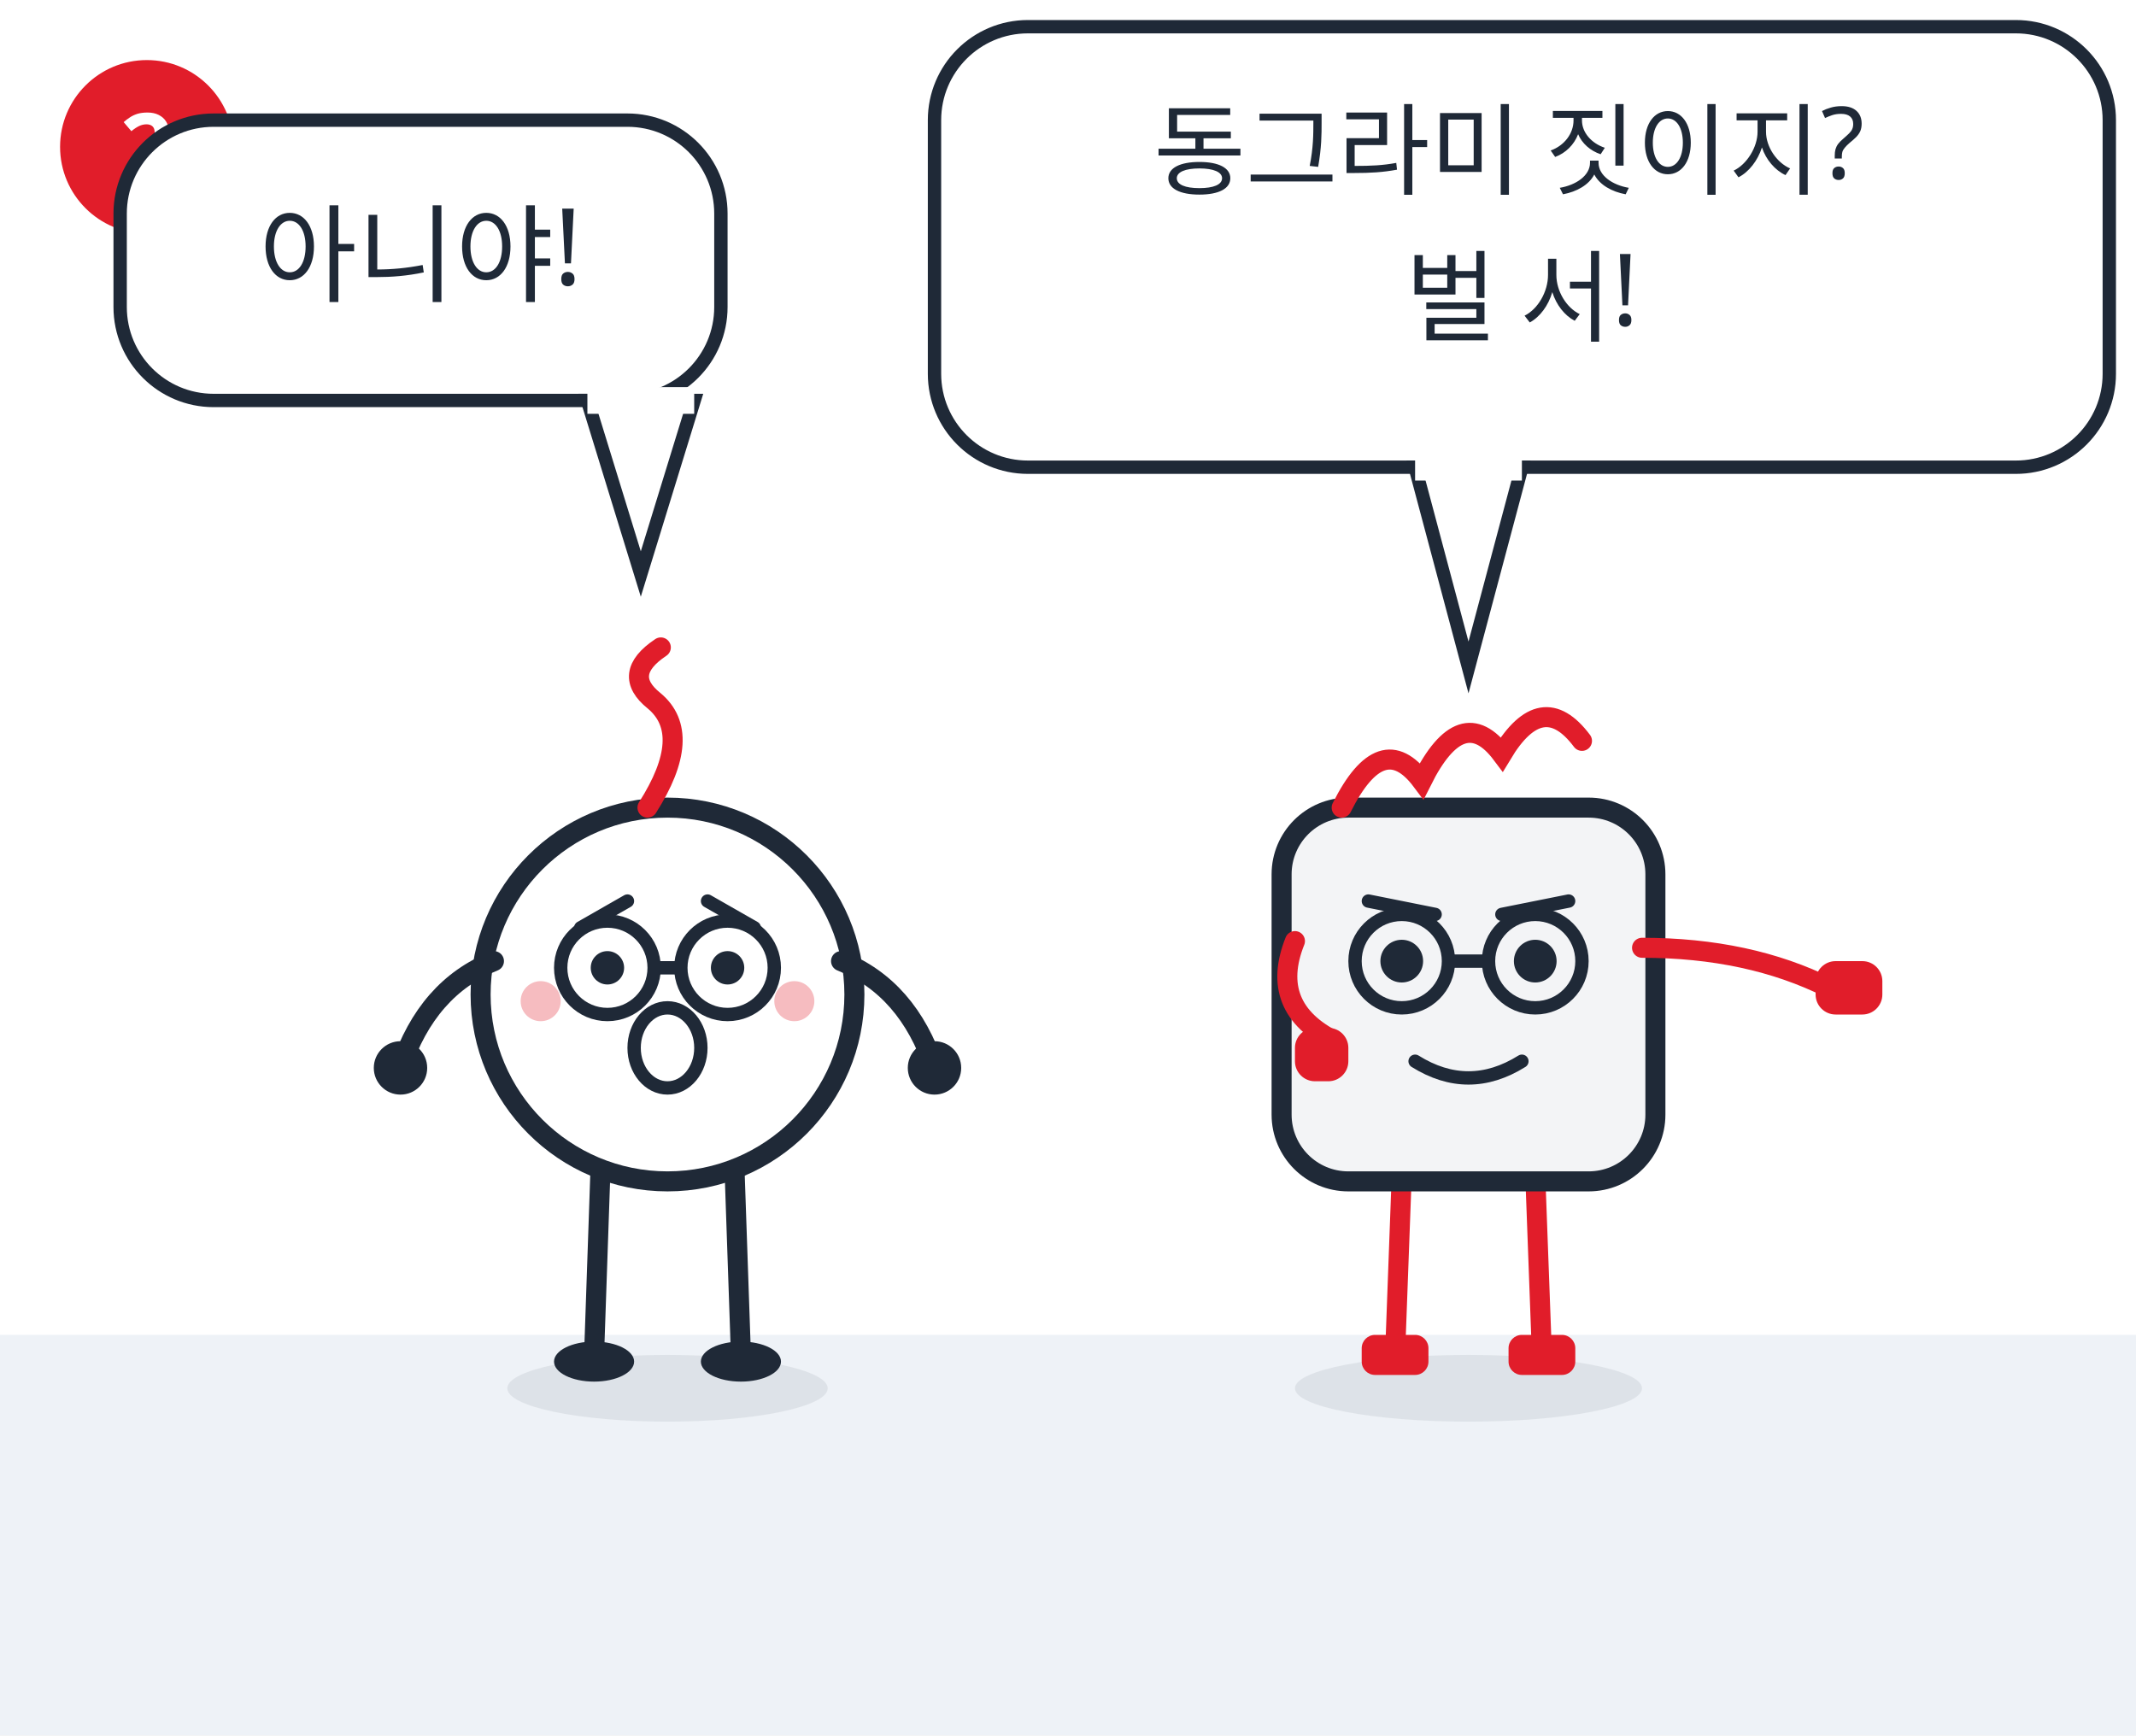
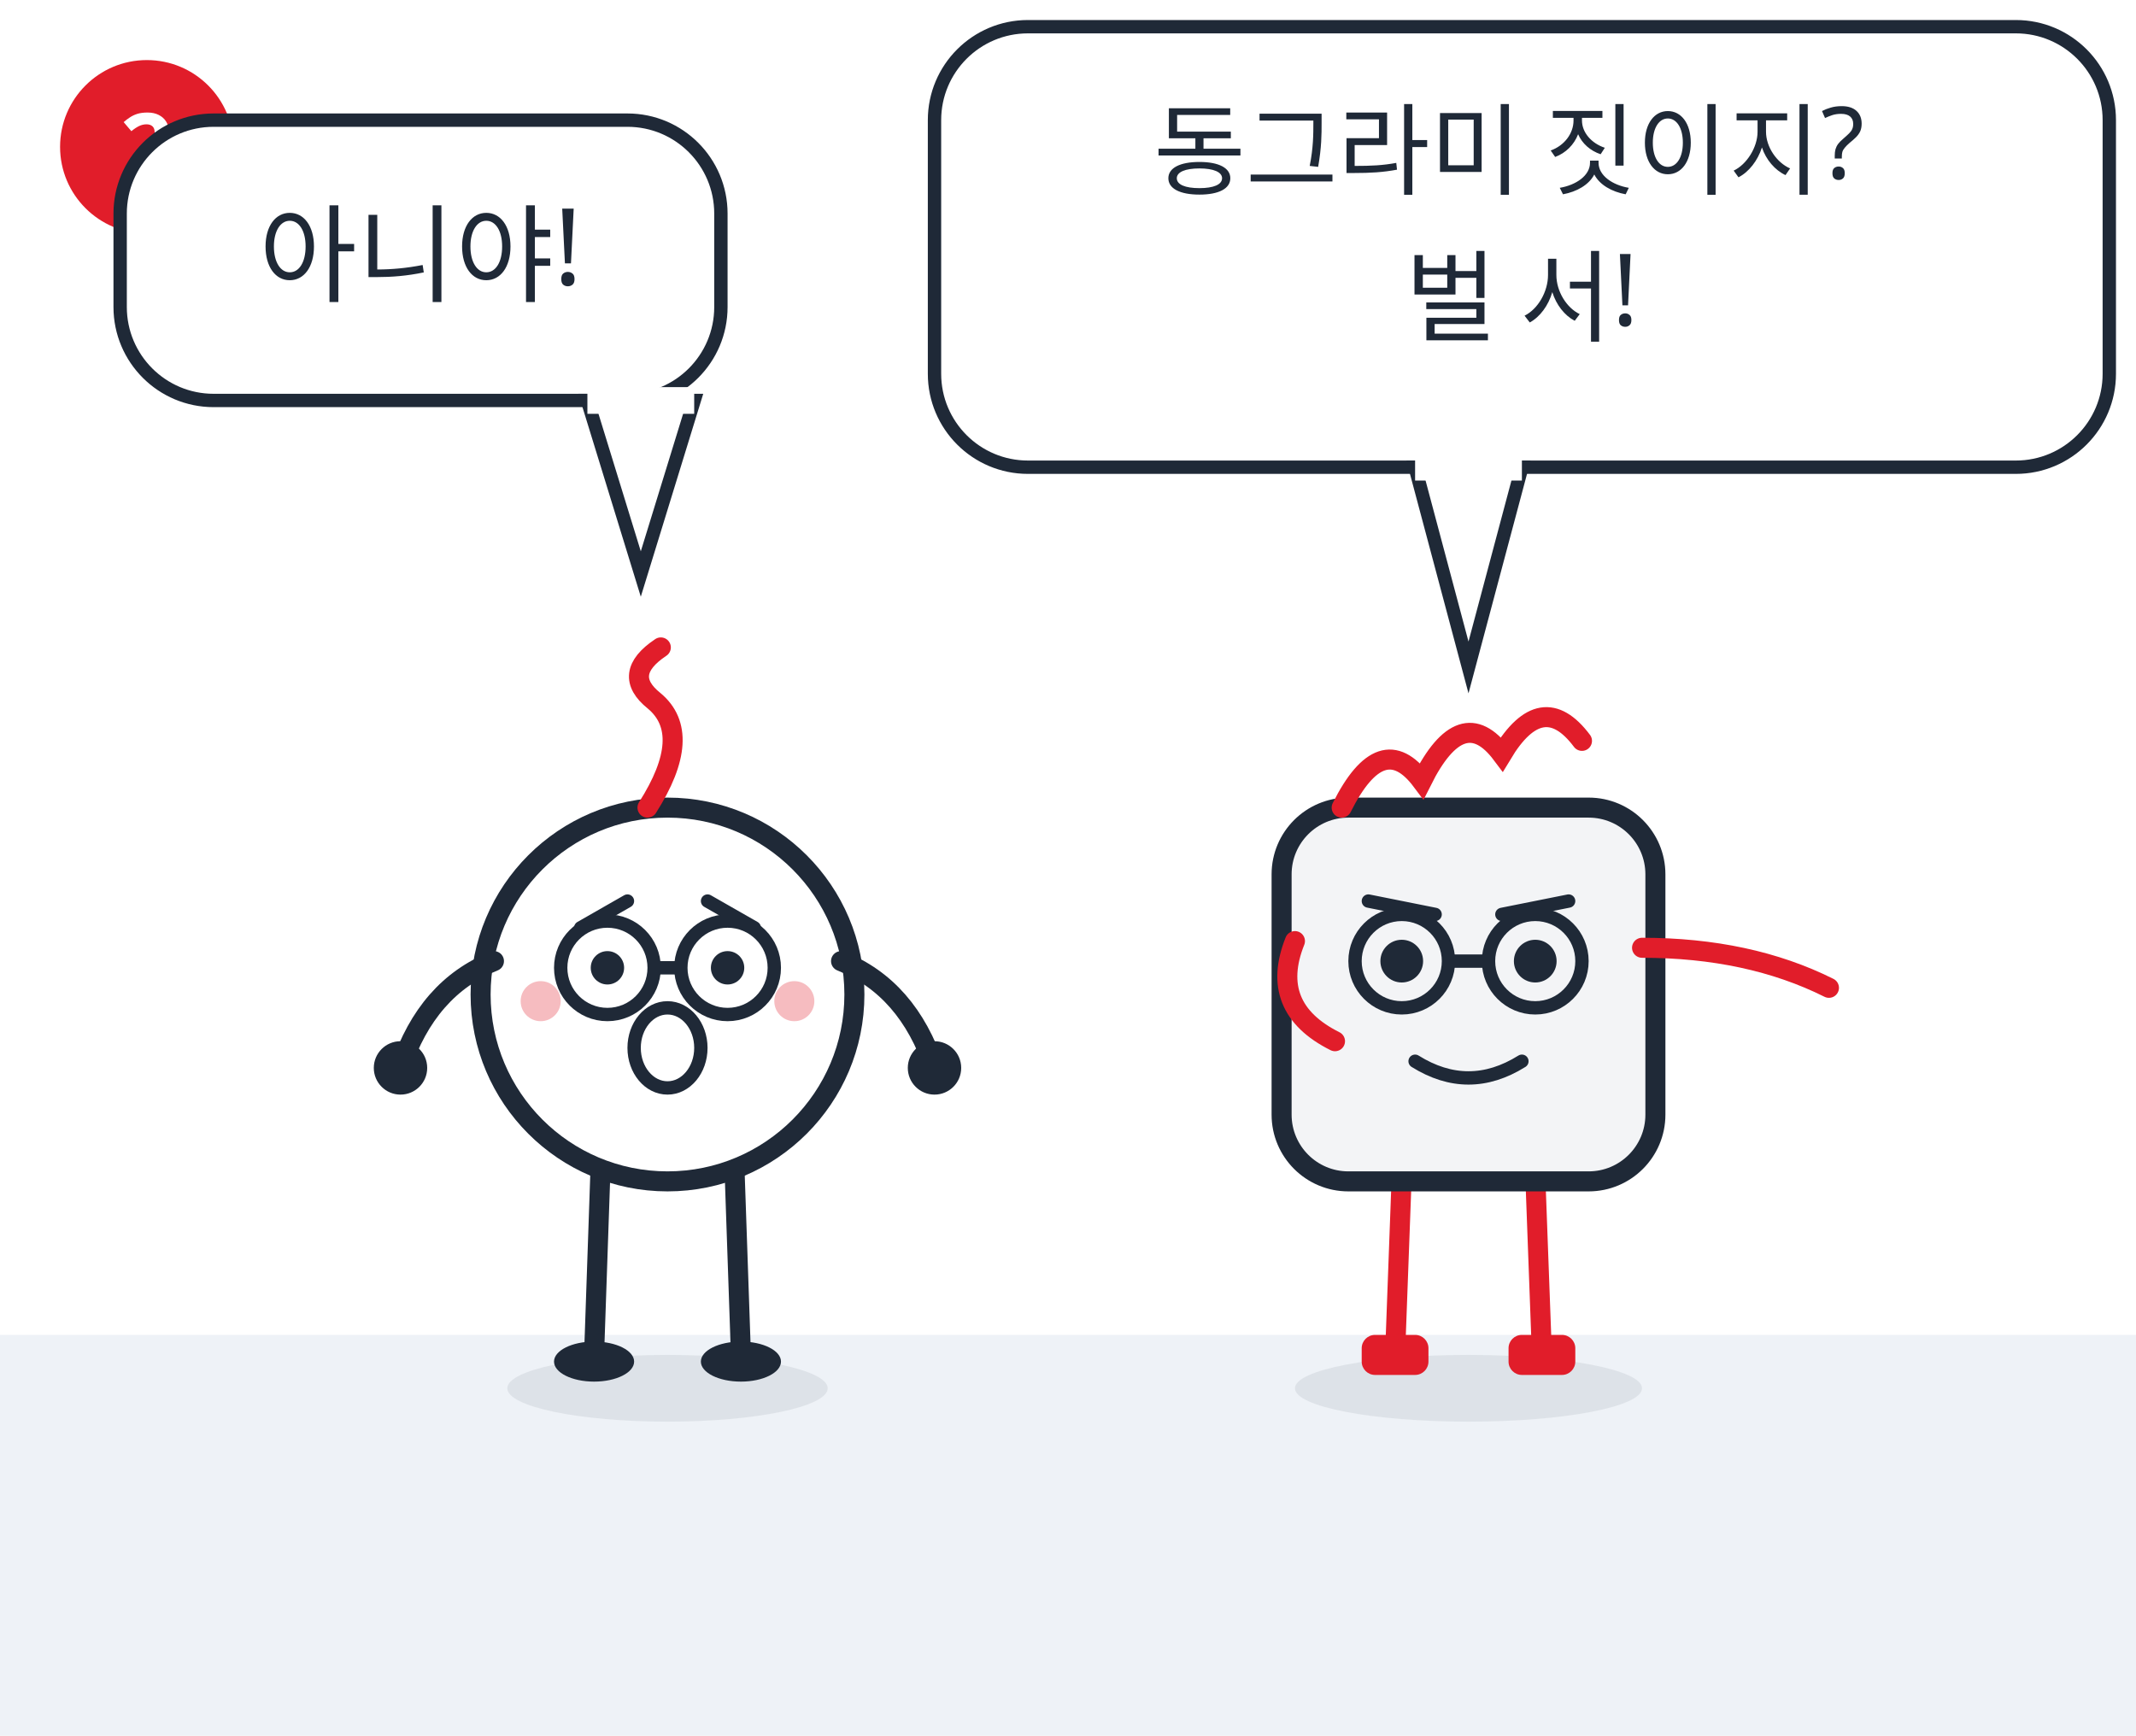
<svg xmlns="http://www.w3.org/2000/svg" viewBox="0 0 320 260" role="img" aria-label="네모가 동그라미 짓이라며 벌을 서라고 다그치고 동그라미는 아니라고 항변하는 장면">
  <rect width="320" height="260" fill="#ffffff" />
  <rect y="200" width="320" height="60" fill="#eef2f7" />
  <circle cx="22" cy="22" r="13" fill="#e11d2a" />
  <text x="22" y="27" text-anchor="middle" font-family="'Pretendard', sans-serif" font-size="14" font-weight="bold" fill="#ffffff">2</text>
  <g transform="translate(100,206)">
    <ellipse cx="0" cy="2" rx="24" ry="5" fill="#1f2937" opacity="0.08" />
    <line x1="-10" y1="-32" x2="-11" y2="-3" stroke="#1f2937" stroke-width="3" stroke-linecap="round" />
    <line x1="10" y1="-32" x2="11" y2="-3" stroke="#1f2937" stroke-width="3" stroke-linecap="round" />
    <ellipse cx="-11" cy="-2" rx="6" ry="3" fill="#1f2937" />
    <ellipse cx="11" cy="-2" rx="6" ry="3" fill="#1f2937" />
    <circle cx="0" cy="-57" r="28" fill="#ffffff" stroke="#1f2937" stroke-width="3" />
    <path d="M -3,-85 Q 4,-96 -2,-101 Q -7,-105 -1,-109" stroke="#e11d2a" stroke-width="3" stroke-linecap="round" fill="none" />
    <path d="M -26,-62 Q -36,-58 -40,-46" stroke="#1f2937" stroke-width="3" stroke-linecap="round" fill="none" />
    <circle cx="-40" cy="-46" r="4" fill="#1f2937" />
    <path d="M 26,-62 Q 36,-58 40,-46" stroke="#1f2937" stroke-width="3" stroke-linecap="round" fill="none" />
    <circle cx="40" cy="-46" r="4" fill="#1f2937" />
    <circle cx="-19" cy="-56" r="3" fill="#e11d2a" opacity="0.3" />
    <circle cx="19" cy="-56" r="3" fill="#e11d2a" opacity="0.3" />
    <g fill="none" stroke="#1f2937" stroke-width="2">
      <circle cx="-9" cy="-61" r="7" />
      <circle cx="9" cy="-61" r="7" />
      <path d="M -2,-61 h4" />
    </g>
    <circle cx="-9" cy="-61" r="2.5" fill="#1f2937" />
    <circle cx="9" cy="-61" r="2.5" fill="#1f2937" />
    <line x1="-6" y1="-71" x2="-13" y2="-67" stroke="#1f2937" stroke-width="2" stroke-linecap="round" />
    <line x1="13" y1="-67" x2="6" y2="-71" stroke="#1f2937" stroke-width="2" stroke-linecap="round" />
    <ellipse cx="0" cy="-49" rx="5" ry="6" fill="#ffffff" stroke="#1f2937" stroke-width="2" />
  </g>
  <g transform="translate(220,206)">
    <ellipse cx="0" cy="2" rx="26" ry="5" fill="#1f2937" opacity="0.08" />
    <line x1="-10" y1="-30" x2="-11" y2="-3" stroke="#e11d2a" stroke-width="3" stroke-linecap="round" />
    <line x1="10" y1="-30" x2="11" y2="-3" stroke="#e11d2a" stroke-width="3" stroke-linecap="round" />
    <rect x="-16" y="-6" width="10" height="6" rx="2" fill="#e11d2a" />
    <rect x="6" y="-6" width="10" height="6" rx="2" fill="#e11d2a" />
    <rect x="-28" y="-85" width="56" height="56" rx="10" fill="#f3f4f6" stroke="#1f2937" stroke-width="3" />
    <path d="M -19,-85 q6 -12 12 -4 q6 -12 12 -4 q6 -10 12 -2" fill="none" stroke="#e11d2a" stroke-width="3" stroke-linecap="round" />
    <path d="M -26,-65 Q -30,-55 -20,-50" stroke="#e11d2a" stroke-width="3" stroke-linecap="round" fill="none" />
-     <rect x="-26" y="-52" width="8" height="8" rx="3" fill="#e11d2a" />
    <path d="M 26,-64 Q 42,-64 54,-58" stroke="#e11d2a" stroke-width="3" stroke-linecap="round" fill="none" />
-     <rect x="52" y="-62" width="10" height="8" rx="3" fill="#e11d2a" />
    <g fill="none" stroke="#1f2937" stroke-width="2">
      <circle cx="-10" cy="-62" r="7" />
      <circle cx="10" cy="-62" r="7" />
      <path d="M -3,-62 h6" />
    </g>
    <circle cx="-10" cy="-62" r="3.2" fill="#1f2937" />
    <circle cx="10" cy="-62" r="3.2" fill="#1f2937" />
    <line x1="-15" y1="-71" x2="-5" y2="-69" stroke="#1f2937" stroke-width="2" stroke-linecap="round" />
    <line x1="5" y1="-69" x2="15" y2="-71" stroke="#1f2937" stroke-width="2" stroke-linecap="round" />
    <path d="M -8,-47 Q 0,-42 8,-47" stroke="#1f2937" stroke-width="2" stroke-linecap="round" fill="none" />
  </g>
  <rect x="140" y="4" width="176" height="66" rx="14" fill="#ffffff" stroke="#1f2937" stroke-width="2" />
  <polygon points="212,70 220,100 228,70" fill="#ffffff" stroke="#1f2937" stroke-width="2" />
  <rect x="212" y="68" width="16" height="4" fill="#ffffff" />
  <text x="228" y="28" text-anchor="middle" font-family="'Pretendard', sans-serif" font-size="15" fill="#1f2937">
    <tspan x="228" dy="0">동그라미 짓이지?</tspan>
    <tspan x="228" dy="22">벌 서!</tspan>
  </text>
  <rect x="18" y="18" width="90" height="42" rx="14" fill="#ffffff" stroke="#1f2937" stroke-width="2" />
  <polygon points="88,60 96,86 104,60" fill="#ffffff" stroke="#1f2937" stroke-width="2" />
  <rect x="88" y="58" width="16" height="4" fill="#ffffff" />
  <text x="63" y="44" text-anchor="middle" font-family="'Pretendard', sans-serif" font-size="16" fill="#1f2937">아니야!</text>
</svg>
